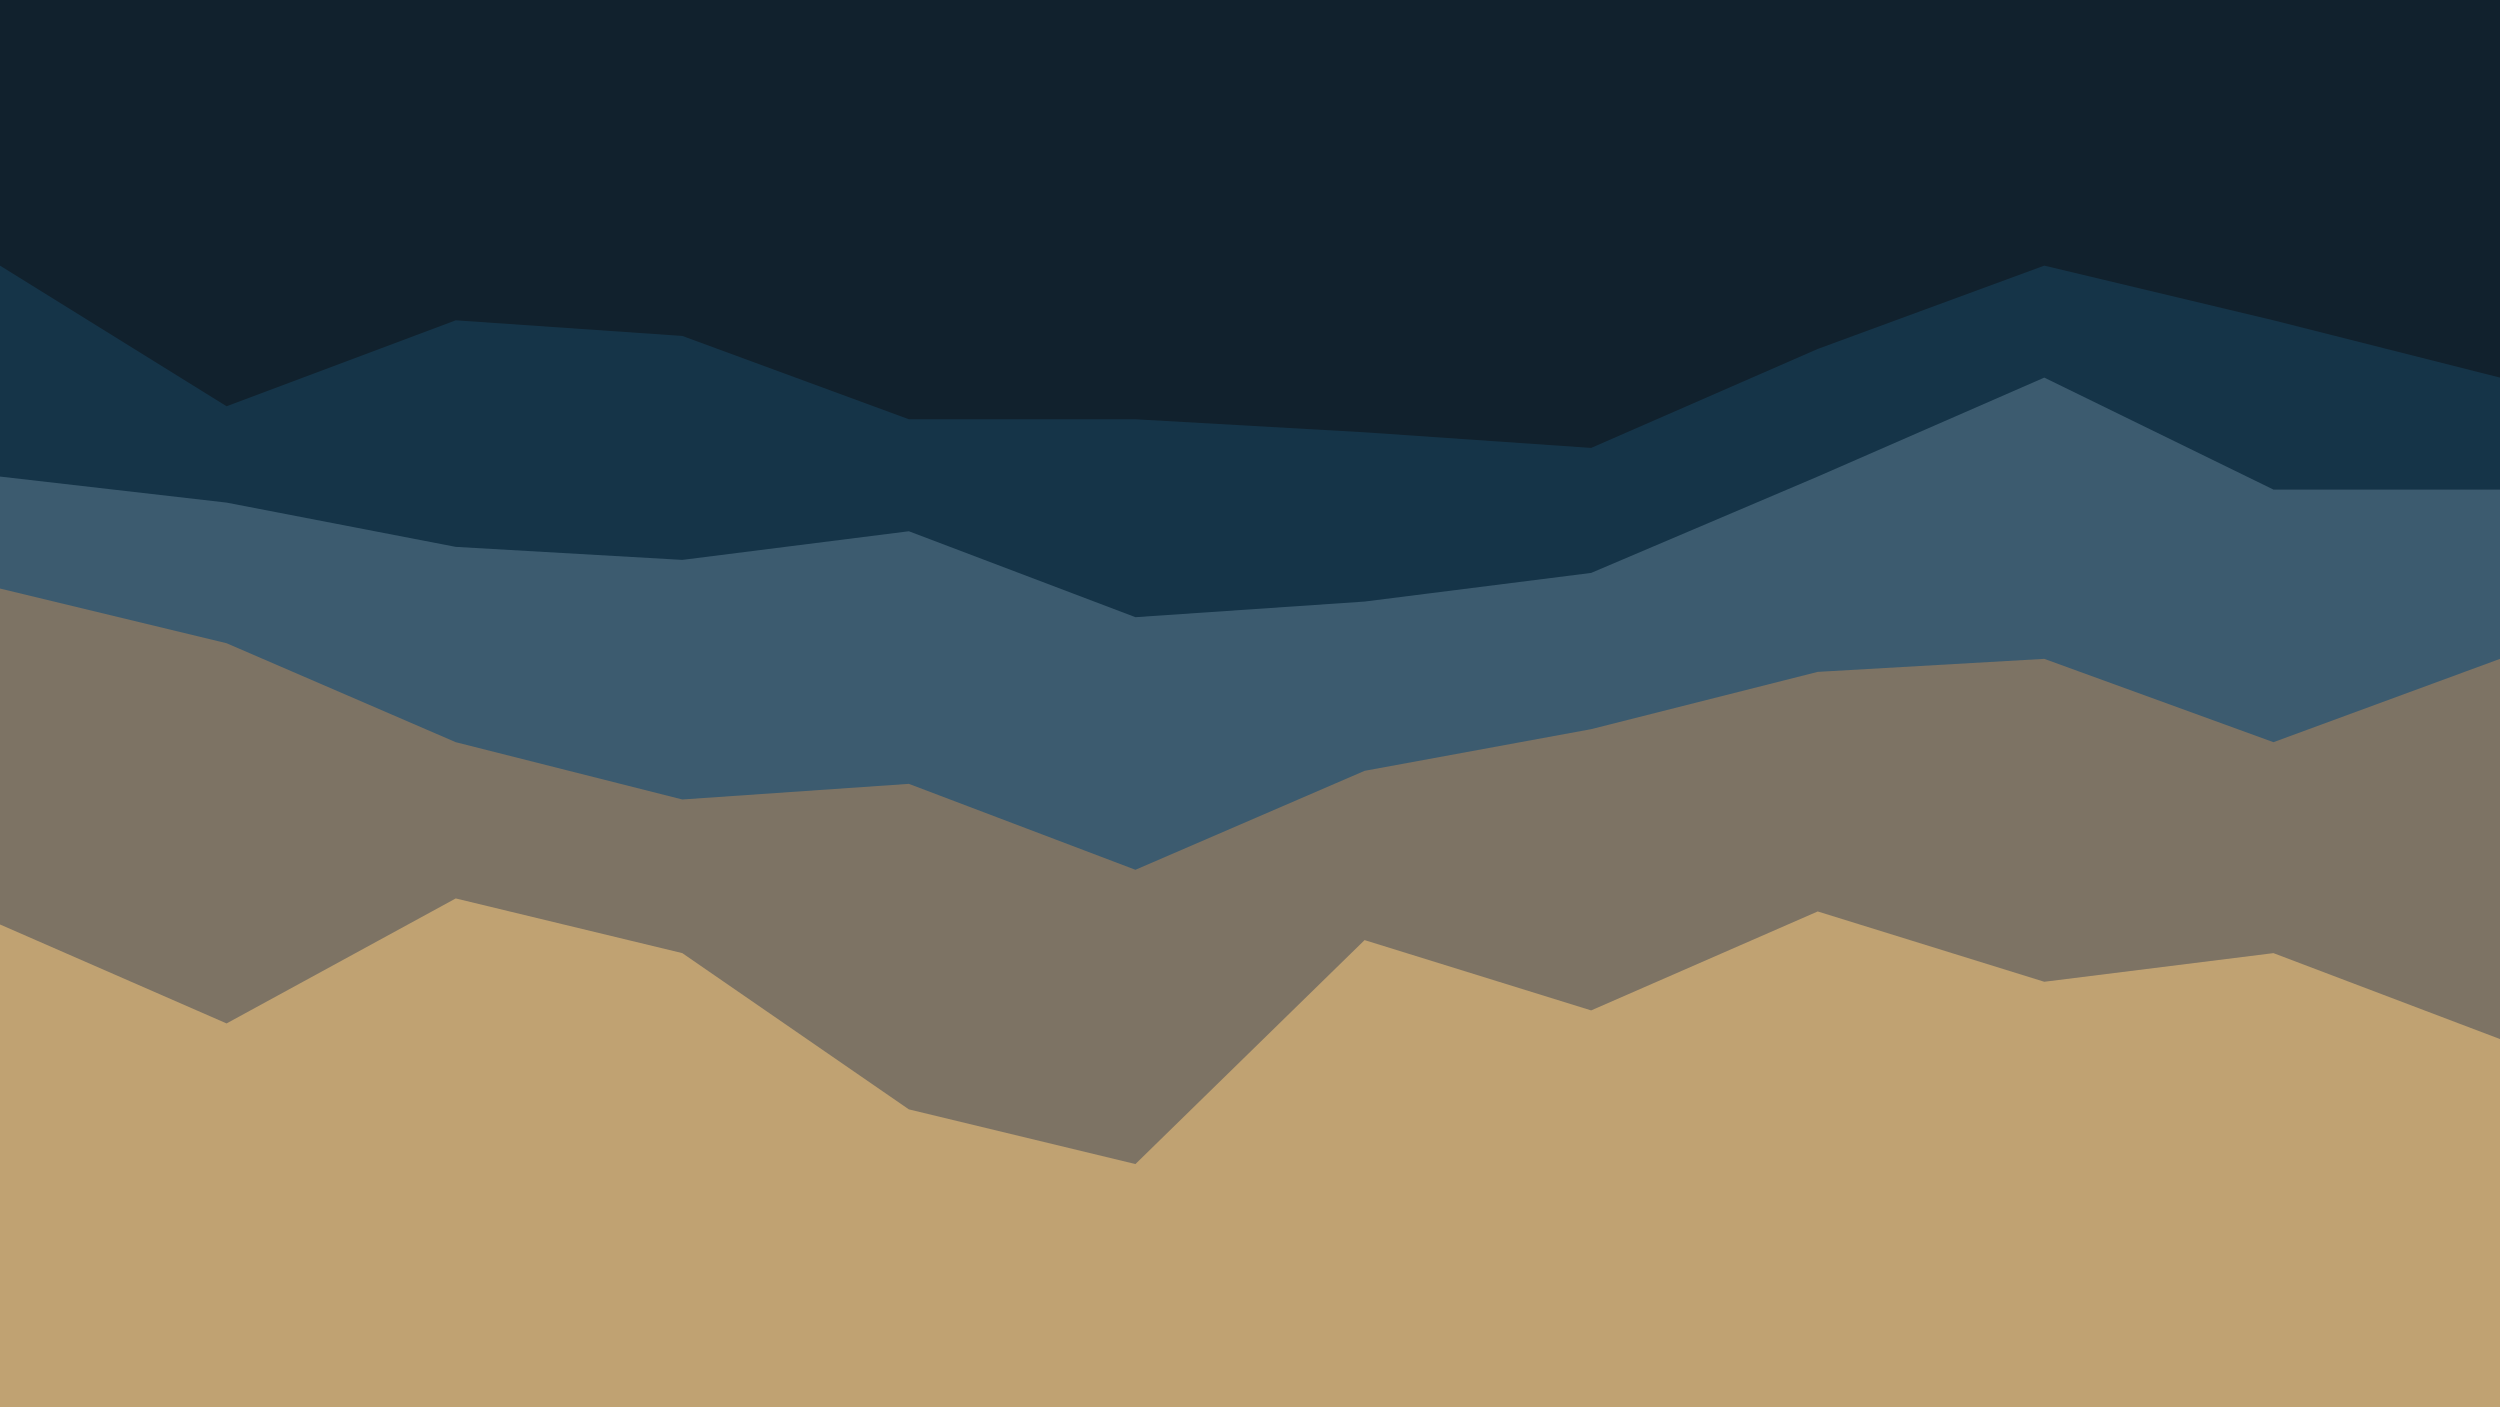
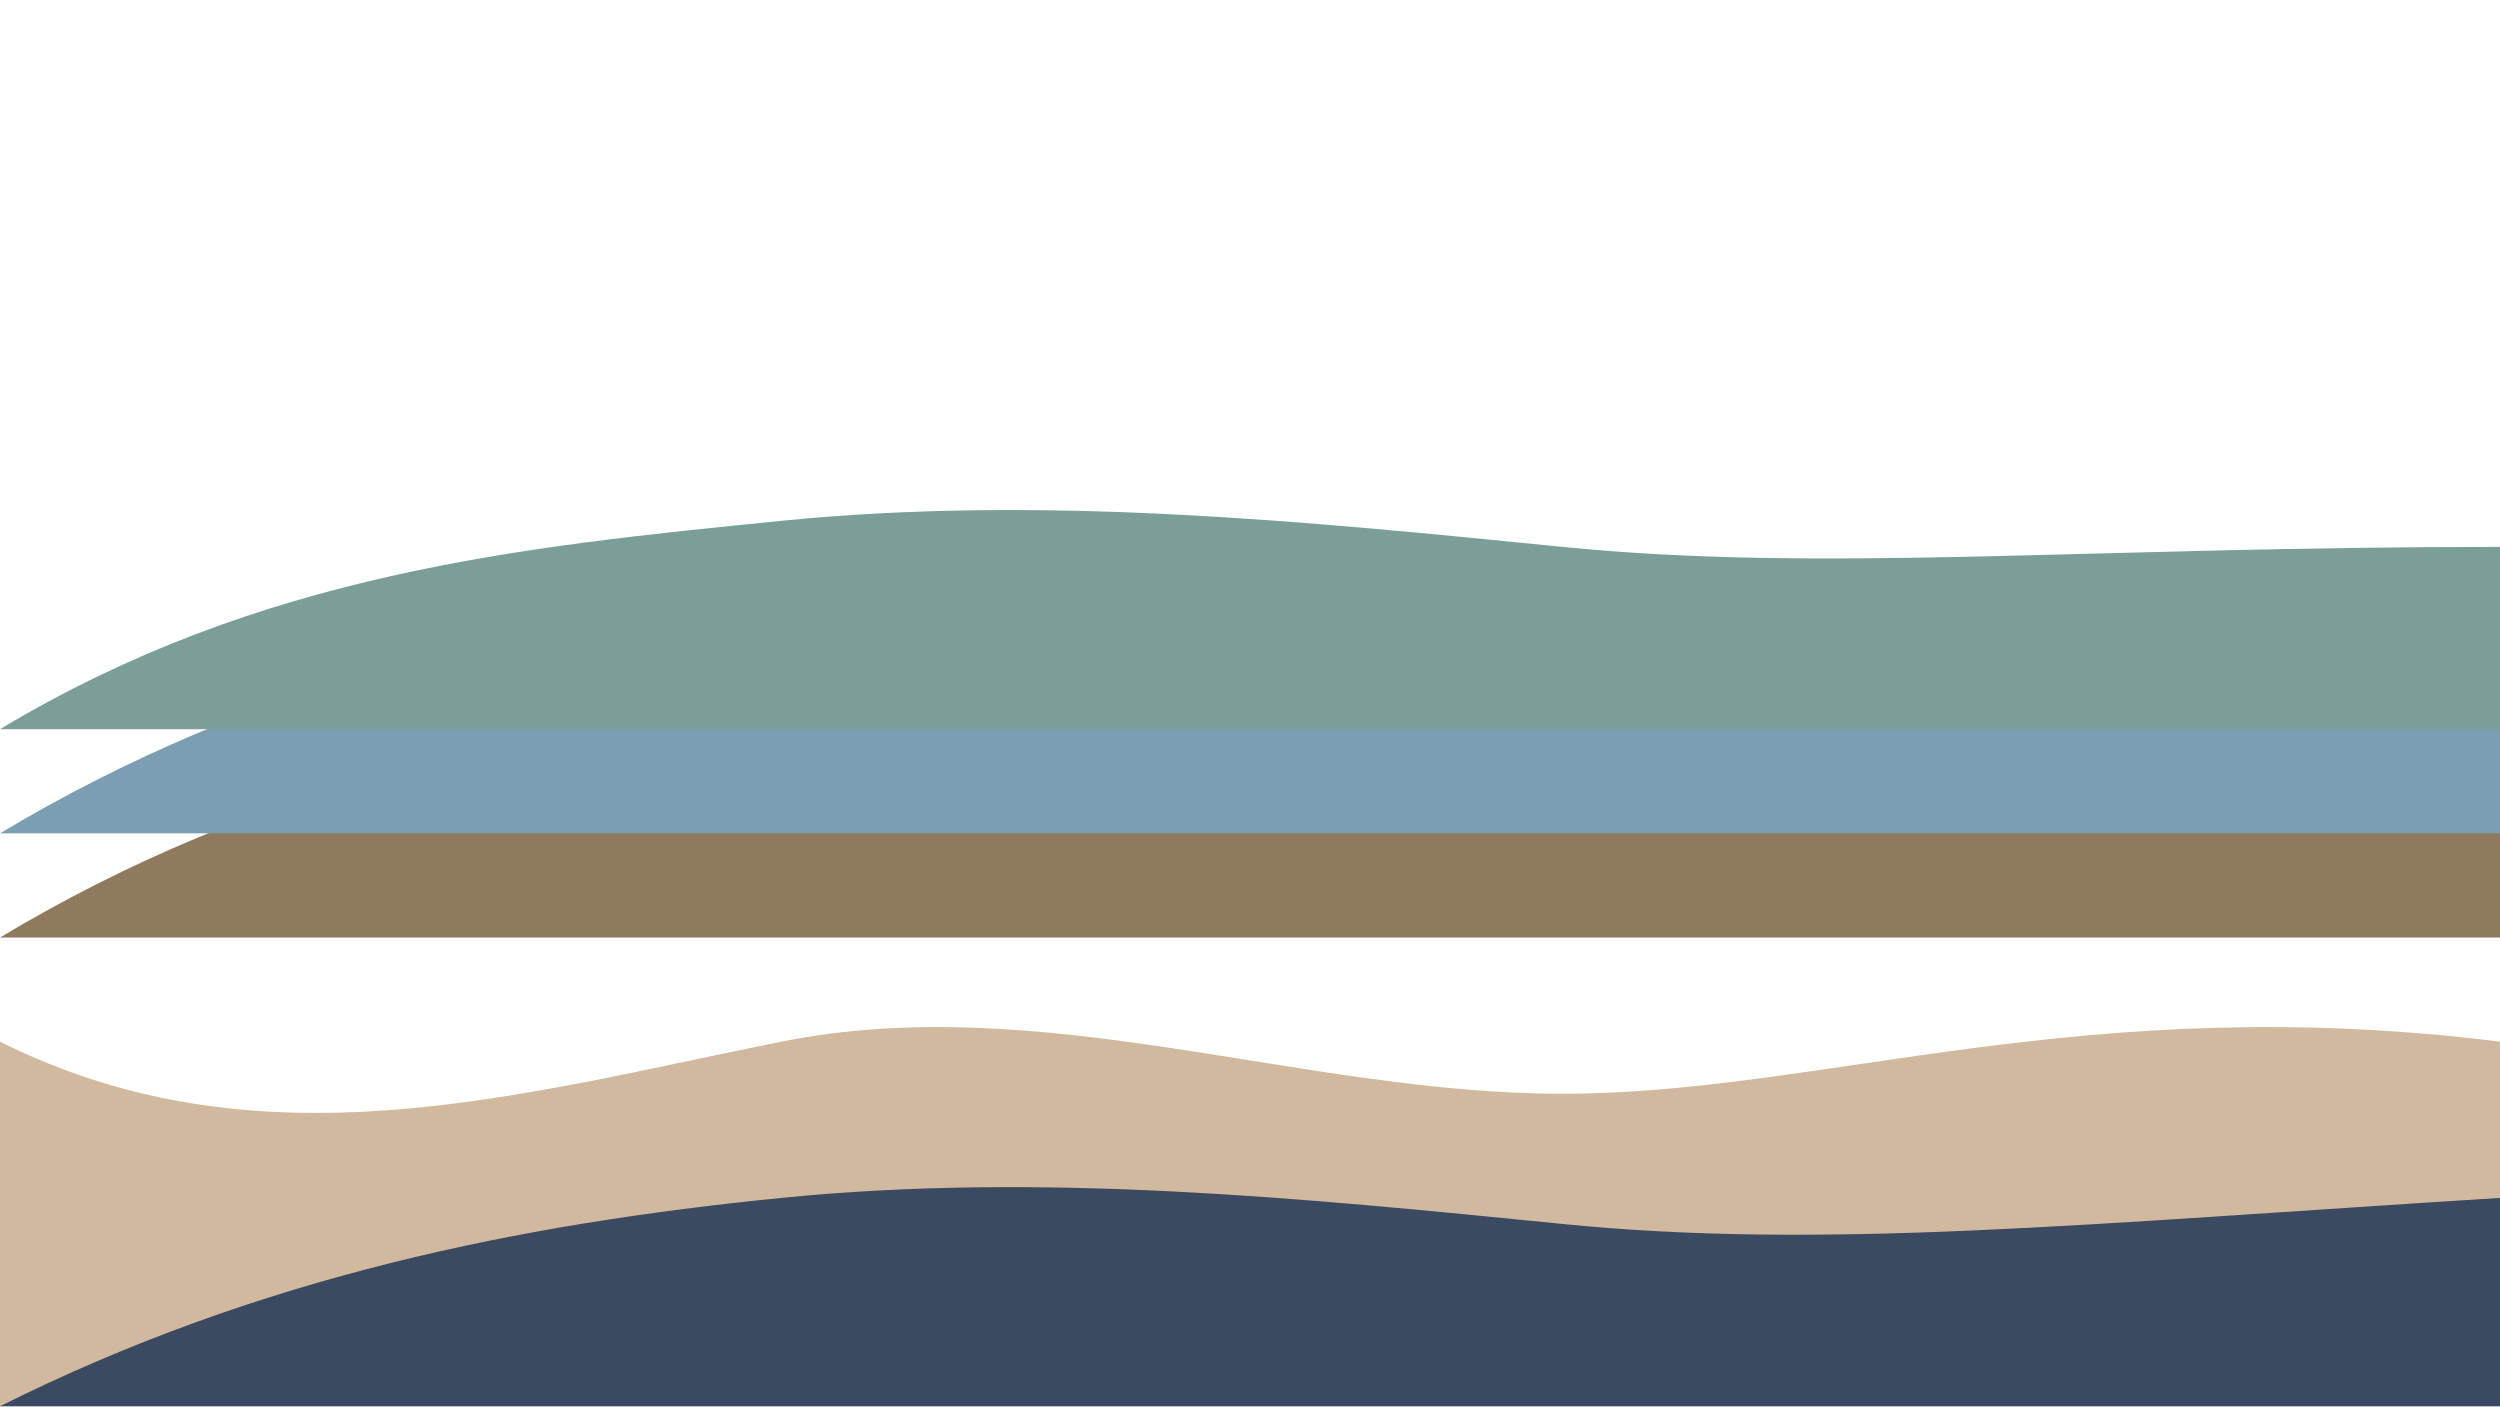
<svg xmlns="http://www.w3.org/2000/svg" id="visual" viewBox="0 0 960 540" width="960" height="540" version="1.1">
-   <path d="M0 104L87 158L175 125L262 131L349 163L436 163L524 168L611 174L698 136L785 104L873 125L960 147L960 0L873 0L785 0L698 0L611 0L524 0L436 0L349 0L262 0L175 0L87 0L0 0Z" fill="#11212D" />
-   <path d="M0 185L87 195L175 212L262 217L349 206L436 239L524 233L611 222L698 185L785 147L873 190L960 190L960 145L873 123L785 102L698 134L611 172L524 166L436 161L349 161L262 129L175 123L87 156L0 102Z" fill="#153448" />
-   <path d="M0 228L87 249L175 287L262 309L349 303L436 336L524 298L611 282L698 260L785 255L873 287L960 255L960 188L873 188L785 145L698 183L611 220L524 231L436 237L349 204L262 215L175 210L87 193L0 183Z" fill="#3C5B6F" />
-   <path d="M0 357L87 395L175 347L262 368L349 428L436 449L524 363L611 390L698 352L785 379L873 368L960 401L960 253L873 285L785 253L698 258L611 280L524 296L436 334L349 301L262 307L175 285L87 247L0 226Z" fill="#7D7364" />
-   <path d="M0 541L87 541L175 541L262 541L349 541L436 541L524 541L611 541L698 541L785 541L873 541L960 541L960 399L873 366L785 377L698 350L611 388L524 361L436 447L349 426L262 366L175 345L87 393L0 355Z" fill="#C0A272" />
+   <path d="M0,400 C100,450 200,420 300,400 C400,380 500,420 600,420 C700,420 800,380 960,400 L960,540 L0,540 Z" fill="#D0B99E" />
+   <path d="M0,360 C100,300 200,280 300,270 C400,260 500,270 600,280 C700,290 800,270 960,270 L960,360 L0,360 Z" fill="#8F7A5D" />
+   <path d="M0,320 C100,260 200,240 300,220 C400,200 500,220 600,230 C700,240 800,220 960,230 L960,320 L0,320 Z" fill="#7C9EB2" />
+   <path d="M0,280 C100,220 200,210 300,200 C400,190 500,200 600,210 C700,220 800,210 960,210 L960,280 L0,280 Z" fill="#7B9E99" />
+   <path d="M0,540 C100,490 200,470 300,460 C400,450 500,460 600,470 C700,480 800,470 960,460 L960,540 L0,540 Z" fill="#3B4A61" />
</svg>
